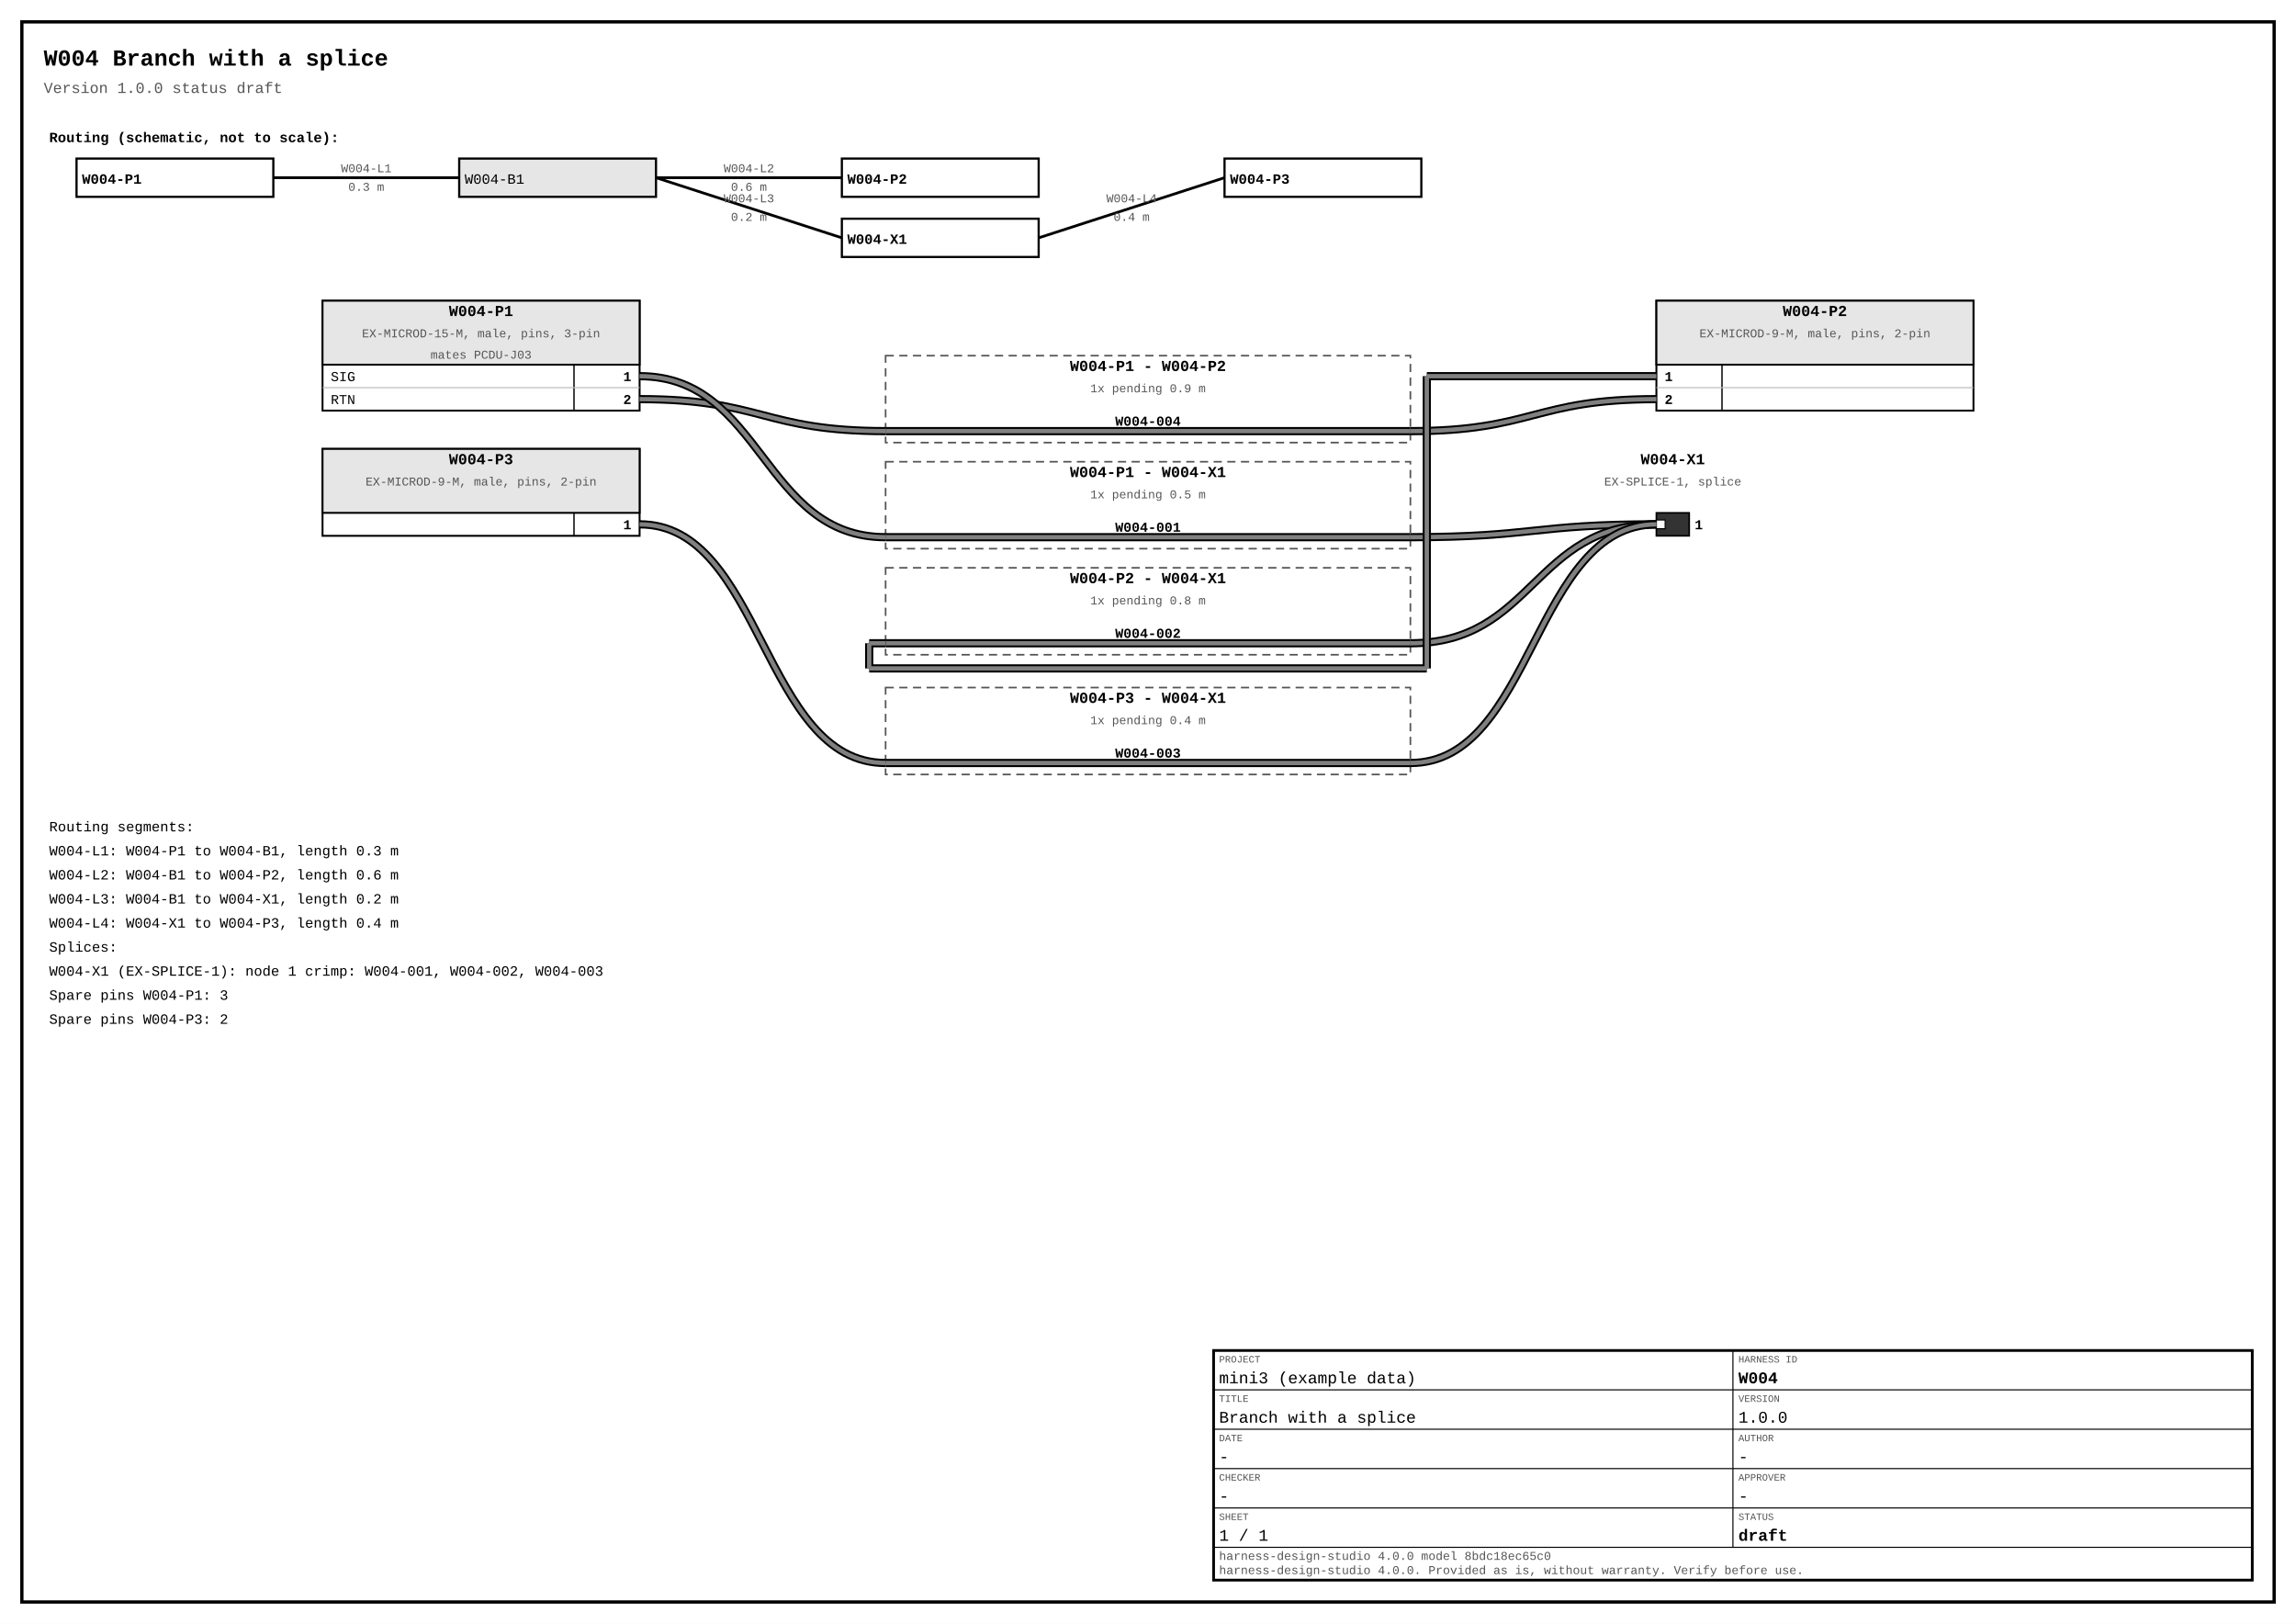
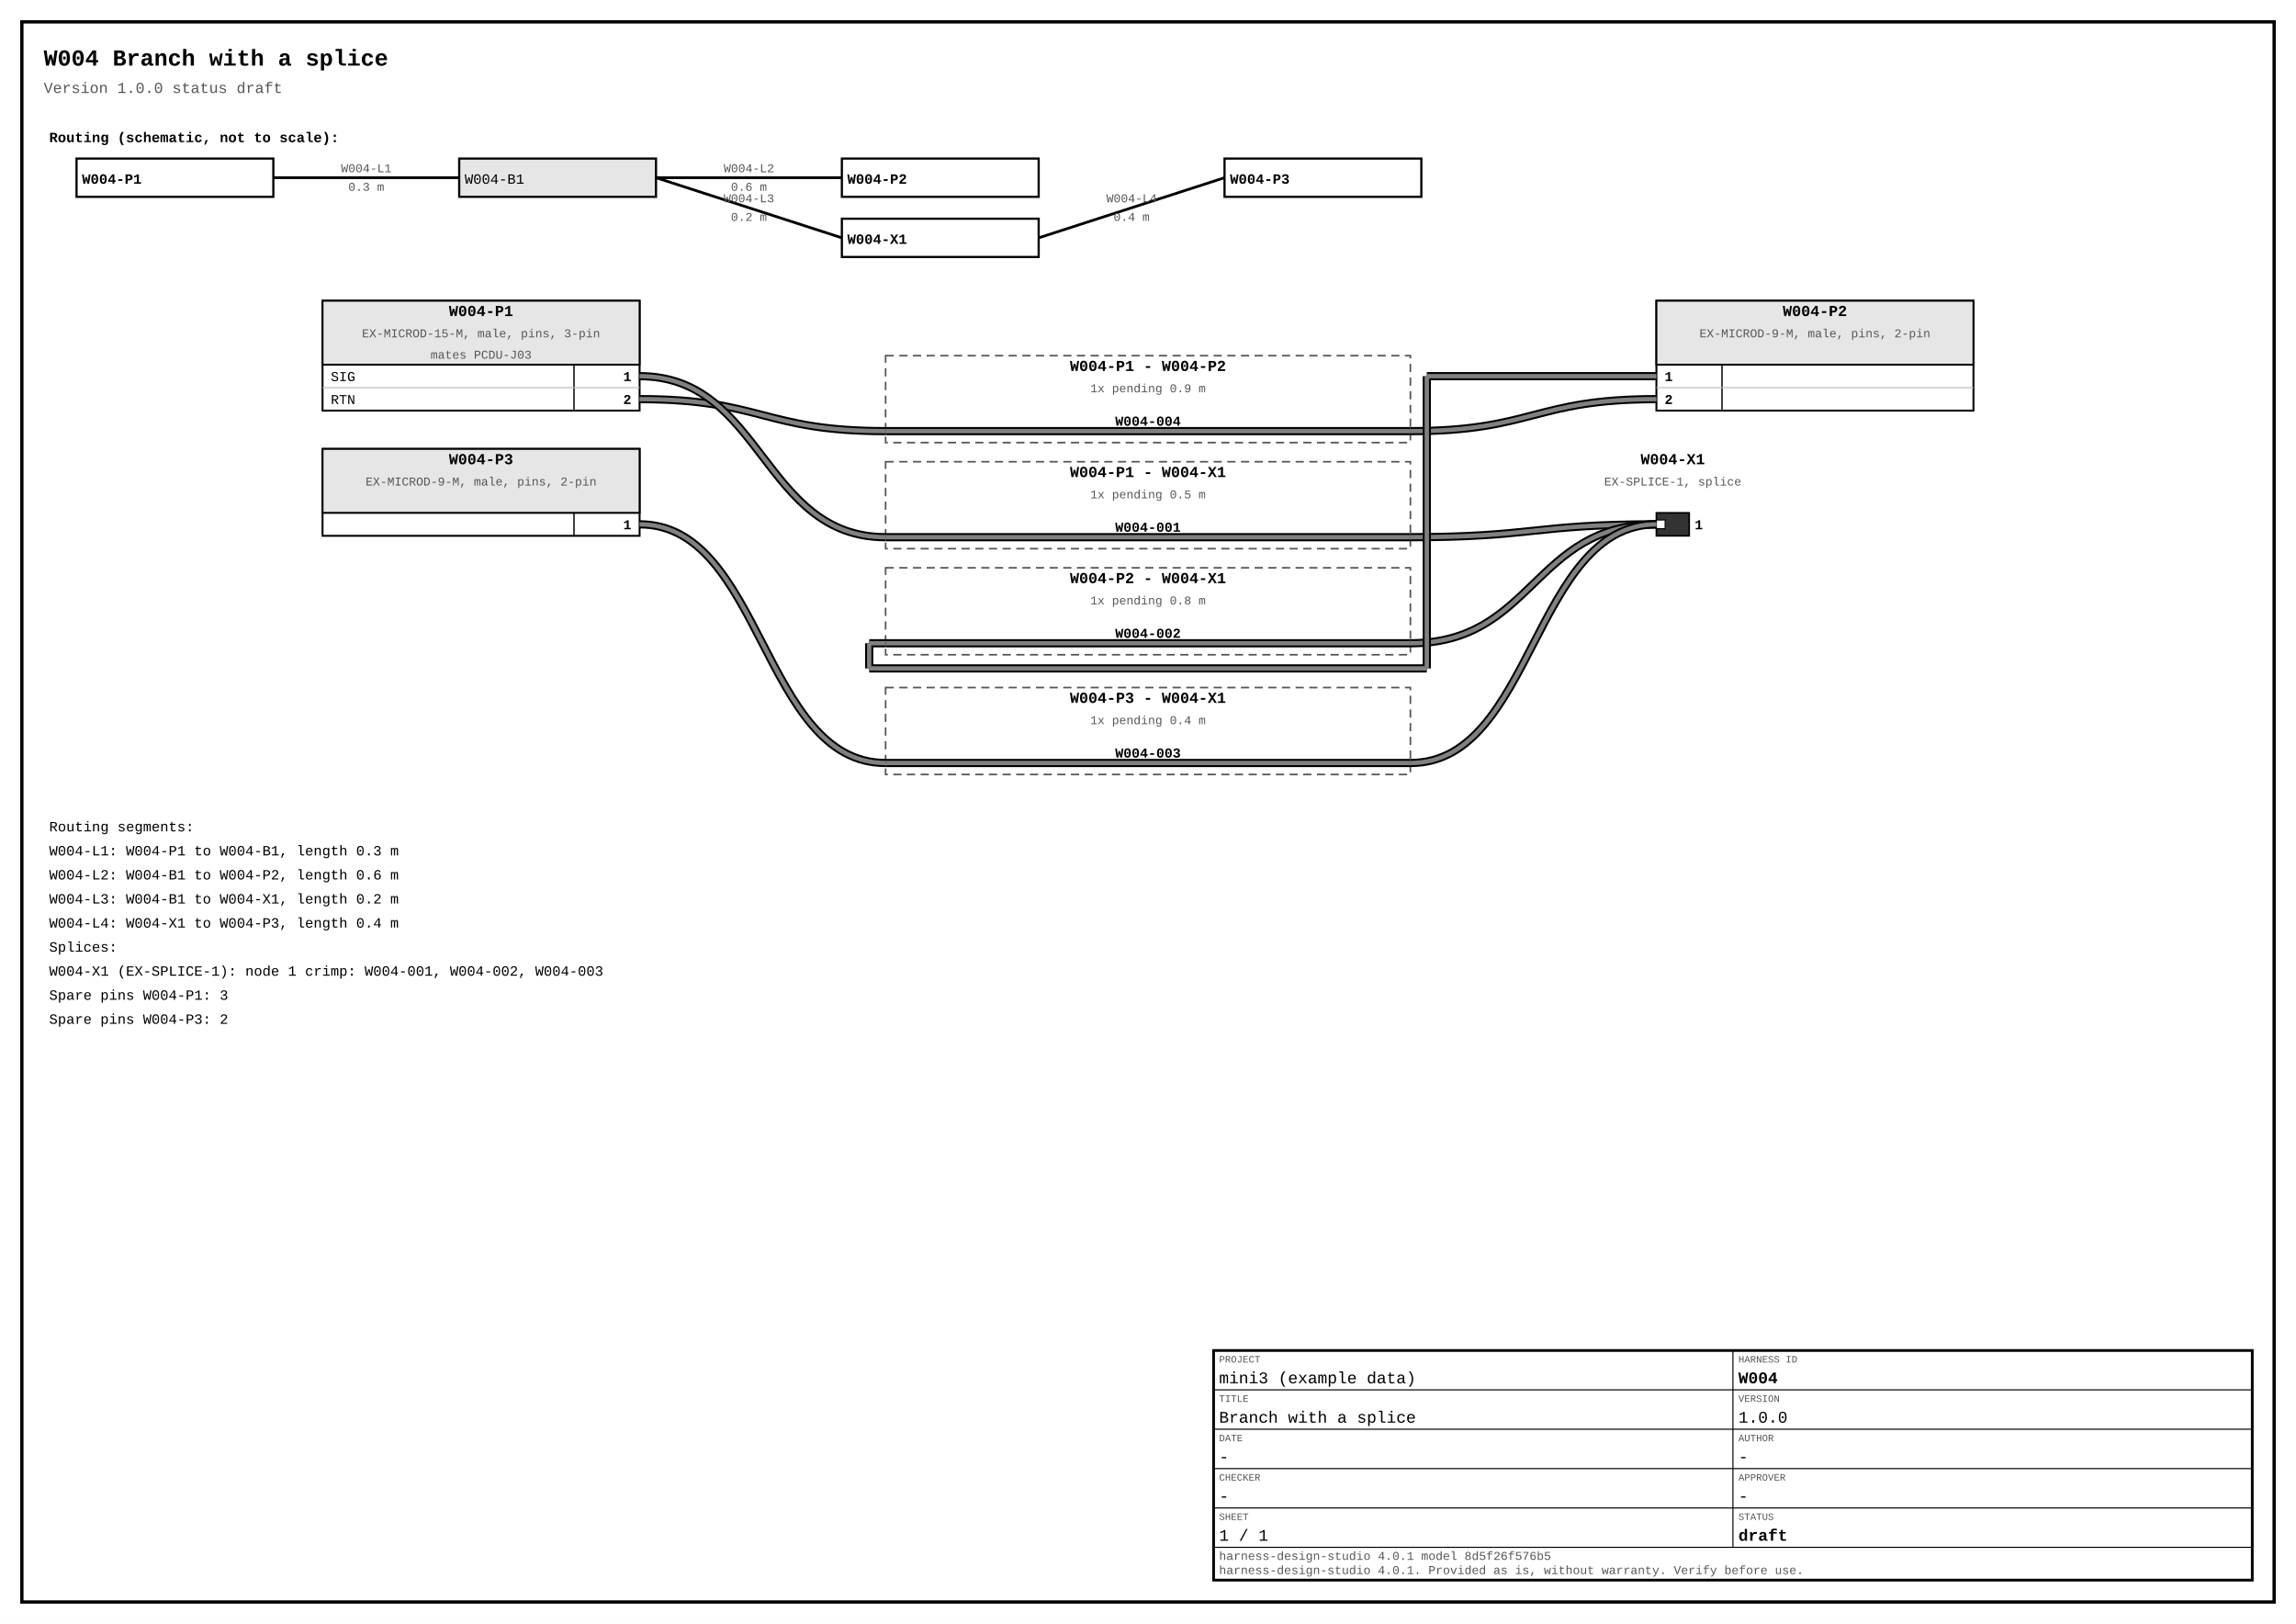
<svg xmlns="http://www.w3.org/2000/svg" width="420mm" height="297mm" viewBox="0 0 420 297" font-family="Courier New, Courier, monospace">
  <rect x="0" y="0" width="420" height="297" fill="#ffffff" />
  <rect x="4" y="4" width="412" height="289" fill="none" stroke="#000000" stroke-width="0.6" />
  <text x="8" y="12" font-size="4.2" font-weight="bold" text-anchor="start" fill="#000000">W004  Branch with a splice</text>
  <text x="8" y="17" font-size="2.8" text-anchor="start" fill="#555555">Version 1.0.0  status draft</text>
  <text x="9" y="26" font-size="2.6" font-weight="bold" text-anchor="start" fill="#000000">Routing (schematic, not to scale):</text>
  <line x1="50" y1="32.5" x2="84" y2="32.5" stroke="#000000" stroke-width="0.5" />
  <text x="67" y="31.5" font-size="2.2" text-anchor="middle" fill="#555555">W004-L1</text>
  <text x="67" y="34.9" font-size="2.2" text-anchor="middle" fill="#555555">0.3 m</text>
  <line x1="120" y1="32.5" x2="154" y2="32.5" stroke="#000000" stroke-width="0.5" />
  <text x="137" y="31.5" font-size="2.2" text-anchor="middle" fill="#555555">W004-L2</text>
  <text x="137" y="34.9" font-size="2.2" text-anchor="middle" fill="#555555">0.6 m</text>
  <line x1="120" y1="32.5" x2="154" y2="43.5" stroke="#000000" stroke-width="0.5" />
  <text x="137" y="37" font-size="2.2" text-anchor="middle" fill="#555555">W004-L3</text>
  <text x="137" y="40.4" font-size="2.2" text-anchor="middle" fill="#555555">0.2 m</text>
  <line x1="190" y1="43.5" x2="224" y2="32.5" stroke="#000000" stroke-width="0.5" />
  <text x="207" y="37" font-size="2.2" text-anchor="middle" fill="#555555">W004-L4</text>
  <text x="207" y="40.4" font-size="2.2" text-anchor="middle" fill="#555555">0.4 m</text>
  <rect x="14" y="29" width="36" height="7" fill="#ffffff" stroke="#000000" stroke-width="0.4" />
  <text x="15" y="33.6" font-size="2.6" font-weight="bold" text-anchor="start" fill="#000000">W004-P1</text>
  <rect x="84" y="29" width="36" height="7" fill="#e6e6e6" stroke="#000000" stroke-width="0.4" />
  <text x="85" y="33.6" font-size="2.6" text-anchor="start" fill="#000000">W004-B1</text>
  <rect x="154" y="29" width="36" height="7" fill="#ffffff" stroke="#000000" stroke-width="0.4" />
  <text x="155" y="33.6" font-size="2.6" font-weight="bold" text-anchor="start" fill="#000000">W004-P2</text>
  <rect x="154" y="40" width="36" height="7" fill="#ffffff" stroke="#000000" stroke-width="0.4" />
  <text x="155" y="44.6" font-size="2.6" font-weight="bold" text-anchor="start" fill="#000000">W004-X1</text>
  <rect x="224" y="29" width="36" height="7" fill="#ffffff" stroke="#000000" stroke-width="0.4" />
  <text x="225" y="33.6" font-size="2.6" font-weight="bold" text-anchor="start" fill="#000000">W004-P3</text>
  <rect x="59" y="55" width="58" height="20.1" fill="#ffffff" stroke="#000000" stroke-width="0.35" />
  <rect x="59" y="55" width="58" height="11.7" fill="#e6e6e6" stroke="#000000" stroke-width="0.35" />
  <text x="88" y="57.8" font-size="2.8" font-weight="bold" text-anchor="middle" fill="#000000">W004-P1</text>
  <text x="88" y="61.7" font-size="2.2" text-anchor="middle" fill="#555555">EX-MICROD-15-M, male, pins, 3-pin</text>
  <text x="88" y="65.6" font-size="2.2" text-anchor="middle" fill="#555555">mates PCDU-J03</text>
  <line x1="105" y1="66.7" x2="105" y2="75.1" stroke="#000000" stroke-width="0.25" />
  <line x1="59" y1="70.9" x2="117" y2="70.9" stroke="#bbbbbb" stroke-width="0.2" />
  <text x="60.5" y="69.7" font-size="2.5" text-anchor="start" fill="#000000" data-ref="sig/W004-P1/1">SIG</text>
  <text x="115.5" y="69.7" font-size="2.5" font-weight="bold" text-anchor="end" fill="#000000" data-ref="pin/W004-P1/1">1</text>
  <text x="60.5" y="73.9" font-size="2.5" text-anchor="start" fill="#000000" data-ref="sig/W004-P1/2">RTN</text>
  <text x="115.5" y="73.9" font-size="2.5" font-weight="bold" text-anchor="end" fill="#000000" data-ref="pin/W004-P1/2">2</text>
  <rect x="303" y="55" width="58" height="20.1" fill="#ffffff" stroke="#000000" stroke-width="0.35" />
  <rect x="303" y="55" width="58" height="11.7" fill="#e6e6e6" stroke="#000000" stroke-width="0.35" />
  <text x="332" y="57.8" font-size="2.8" font-weight="bold" text-anchor="middle" fill="#000000">W004-P2</text>
  <text x="332" y="61.7" font-size="2.2" text-anchor="middle" fill="#555555">EX-MICROD-9-M, male, pins, 2-pin</text>
  <text x="332" y="65.6" font-size="2.2" text-anchor="middle" fill="#555555" />
  <line x1="315" y1="66.7" x2="315" y2="75.1" stroke="#000000" stroke-width="0.25" />
  <line x1="303" y1="70.9" x2="361" y2="70.9" stroke="#bbbbbb" stroke-width="0.2" />
  <text x="304.5" y="69.7" font-size="2.5" font-weight="bold" text-anchor="start" fill="#000000" data-ref="pin/W004-P2/1">1</text>
  <text x="316.5" y="69.7" font-size="2.5" text-anchor="start" fill="#000000" data-ref="sig/W004-P2/1" />
  <text x="304.5" y="73.9" font-size="2.5" font-weight="bold" text-anchor="start" fill="#000000" data-ref="pin/W004-P2/2">2</text>
  <text x="316.5" y="73.9" font-size="2.5" text-anchor="start" fill="#000000" data-ref="sig/W004-P2/2" />
  <text x="306" y="84.9" font-size="2.8" font-weight="bold" text-anchor="middle" fill="#000000" data-ref="splice/W004-X1">W004-X1</text>
  <text x="306" y="88.8" font-size="2.2" text-anchor="middle" fill="#555555">EX-SPLICE-1, splice</text>
  <rect x="303" y="93.8" width="6" height="4.2" fill="#333333" stroke="#000000" stroke-width="0.3" />
  <rect x="303" y="95.1" width="1.6" height="1.6" fill="#ffffff" stroke="#000000" stroke-width="0.2" />
  <text x="310" y="96.8" font-size="2.5" font-weight="bold" text-anchor="start" fill="#000000" data-ref="pin/W004-X1/1">1</text>
  <rect x="59" y="82.1" width="58" height="15.9" fill="#ffffff" stroke="#000000" stroke-width="0.35" />
  <rect x="59" y="82.1" width="58" height="11.7" fill="#e6e6e6" stroke="#000000" stroke-width="0.35" />
  <text x="88" y="84.9" font-size="2.8" font-weight="bold" text-anchor="middle" fill="#000000">W004-P3</text>
  <text x="88" y="88.8" font-size="2.2" text-anchor="middle" fill="#555555">EX-MICROD-9-M, male, pins, 2-pin</text>
  <text x="88" y="92.7" font-size="2.2" text-anchor="middle" fill="#555555" />
  <line x1="105" y1="93.8" x2="105" y2="98" stroke="#000000" stroke-width="0.25" />
  <text x="60.5" y="96.8" font-size="2.5" text-anchor="start" fill="#000000" data-ref="sig/W004-P3/1" />
  <text x="115.5" y="96.8" font-size="2.5" font-weight="bold" text-anchor="end" fill="#000000" data-ref="pin/W004-P3/1">1</text>
  <rect x="162" y="65.05" width="96" height="15.9" fill="none" stroke="#555555" stroke-width="0.3" stroke-dasharray="1.5 1" />
  <text x="210" y="67.85" font-size="2.8" font-weight="bold" text-anchor="middle" fill="#000000">W004-P1 - W004-P2</text>
  <text x="210" y="71.75" font-size="2.2" text-anchor="middle" fill="#555555">1x  pending  0.9 m</text>
  <path d="M 117 73 C 139.5 73 139.5 78.85 162 78.85" fill="none" stroke="#000000" stroke-width="1.5" />
  <line x1="162" y1="78.85" x2="258" y2="78.85" stroke="#000000" stroke-width="1.5" />
  <path d="M 258 78.85 C 280.5 78.85 280.5 73 303 73" fill="none" stroke="#000000" stroke-width="1.5" />
  <path d="M 117 73 C 139.5 73 139.5 78.85 162 78.85" fill="none" stroke="#808080" stroke-width="0.8" />
  <line x1="162" y1="78.85" x2="258" y2="78.85" stroke="#808080" stroke-width="0.8" />
  <path d="M 258 78.85 C 280.5 78.85 280.5 73 303 73" fill="none" stroke="#808080" stroke-width="0.8" />
  <text x="210" y="77.85" font-size="2.5" font-weight="bold" text-anchor="middle" fill="#000000">W004-004</text>
  <rect x="162" y="84.45" width="96" height="15.9" fill="none" stroke="#555555" stroke-width="0.3" stroke-dasharray="1.5 1" />
  <text x="210" y="87.25" font-size="2.8" font-weight="bold" text-anchor="middle" fill="#000000">W004-P1 - W004-X1</text>
  <text x="210" y="91.15" font-size="2.2" text-anchor="middle" fill="#555555">1x  pending  0.5 m</text>
  <path d="M 117 68.8 C 139.5 68.8 139.5 98.25 162 98.25" fill="none" stroke="#000000" stroke-width="1.5" />
  <line x1="162" y1="98.25" x2="258" y2="98.25" stroke="#000000" stroke-width="1.5" />
  <path d="M 258 98.25 C 280.5 98.25 280.5 95.9 303 95.9" fill="none" stroke="#000000" stroke-width="1.5" />
  <path d="M 117 68.8 C 139.5 68.8 139.5 98.25 162 98.25" fill="none" stroke="#808080" stroke-width="0.8" />
  <line x1="162" y1="98.25" x2="258" y2="98.25" stroke="#808080" stroke-width="0.8" />
  <path d="M 258 98.25 C 280.5 98.25 280.5 95.9 303 95.9" fill="none" stroke="#808080" stroke-width="0.8" />
  <text x="210" y="97.25" font-size="2.5" font-weight="bold" text-anchor="middle" fill="#000000">W004-001</text>
  <rect x="162" y="103.85" width="96" height="15.9" fill="none" stroke="#555555" stroke-width="0.3" stroke-dasharray="1.5 1" />
  <text x="210" y="106.65" font-size="2.8" font-weight="bold" text-anchor="middle" fill="#000000">W004-P2 - W004-X1</text>
  <text x="210" y="110.55" font-size="2.2" text-anchor="middle" fill="#555555">1x  pending  0.8 m</text>
  <path d="M 303 95.9 C 280.5 95.9 280.5 117.65 258 117.65" fill="none" stroke="#000000" stroke-width="1.5" />
  <line x1="258" y1="117.65" x2="162" y2="117.65" stroke="#000000" stroke-width="1.5" />
  <path d="M 303 95.9 C 280.5 95.9 280.5 117.65 258 117.65" fill="none" stroke="#808080" stroke-width="0.8" />
  <line x1="258" y1="117.65" x2="162" y2="117.65" stroke="#808080" stroke-width="0.8" />
  <line x1="162" y1="117.65" x2="159" y2="117.65" stroke="#000000" stroke-width="1.5" />
  <line x1="159" y1="117.65" x2="159" y2="122.25" stroke="#000000" stroke-width="1.5" />
  <line x1="159" y1="122.25" x2="261" y2="122.25" stroke="#000000" stroke-width="1.5" />
  <line x1="261" y1="122.25" x2="261" y2="68.8" stroke="#000000" stroke-width="1.5" />
  <line x1="261" y1="68.8" x2="303" y2="68.8" stroke="#000000" stroke-width="1.5" />
  <line x1="162" y1="117.65" x2="159" y2="117.65" stroke="#808080" stroke-width="0.8" />
  <line x1="159" y1="117.65" x2="159" y2="122.25" stroke="#808080" stroke-width="0.8" />
  <line x1="159" y1="122.25" x2="261" y2="122.25" stroke="#808080" stroke-width="0.8" />
  <line x1="261" y1="122.25" x2="261" y2="68.8" stroke="#808080" stroke-width="0.8" />
  <line x1="261" y1="68.8" x2="303" y2="68.8" stroke="#808080" stroke-width="0.8" />
  <text x="210" y="116.65" font-size="2.5" font-weight="bold" text-anchor="middle" fill="#000000">W004-002</text>
  <rect x="162" y="125.75" width="96" height="15.9" fill="none" stroke="#555555" stroke-width="0.3" stroke-dasharray="1.5 1" />
  <text x="210" y="128.55" font-size="2.8" font-weight="bold" text-anchor="middle" fill="#000000">W004-P3 - W004-X1</text>
  <text x="210" y="132.45" font-size="2.2" text-anchor="middle" fill="#555555">1x  pending  0.4 m</text>
  <path d="M 117 95.9 C 139.5 95.9 139.5 139.55 162 139.55" fill="none" stroke="#000000" stroke-width="1.5" />
  <line x1="162" y1="139.55" x2="258" y2="139.55" stroke="#000000" stroke-width="1.5" />
  <path d="M 258 139.55 C 280.5 139.55 280.5 95.9 303 95.9" fill="none" stroke="#000000" stroke-width="1.5" />
  <path d="M 117 95.9 C 139.5 95.9 139.5 139.55 162 139.55" fill="none" stroke="#808080" stroke-width="0.8" />
  <line x1="162" y1="139.55" x2="258" y2="139.55" stroke="#808080" stroke-width="0.8" />
  <path d="M 258 139.55 C 280.5 139.55 280.5 95.9 303 95.9" fill="none" stroke="#808080" stroke-width="0.8" />
  <text x="210" y="138.55" font-size="2.5" font-weight="bold" text-anchor="middle" fill="#000000">W004-003</text>
  <text x="9" y="152.05" font-size="2.6" text-anchor="start" fill="#000000">Routing segments:</text>
  <text x="9" y="156.45" font-size="2.6" text-anchor="start" fill="#000000">  W004-L1: W004-P1 to W004-B1, length 0.3 m</text>
  <text x="9" y="160.85" font-size="2.6" text-anchor="start" fill="#000000">  W004-L2: W004-B1 to W004-P2, length 0.6 m</text>
  <text x="9" y="165.25" font-size="2.6" text-anchor="start" fill="#000000">  W004-L3: W004-B1 to W004-X1, length 0.2 m</text>
  <text x="9" y="169.65" font-size="2.6" text-anchor="start" fill="#000000">  W004-L4: W004-X1 to W004-P3, length 0.4 m</text>
  <text x="9" y="174.05" font-size="2.6" text-anchor="start" fill="#000000">Splices:</text>
  <text x="9" y="178.45" font-size="2.6" text-anchor="start" fill="#000000">  W004-X1 (EX-SPLICE-1): node 1 crimp: W004-001, W004-002, W004-003</text>
  <text x="9" y="182.85" font-size="2.6" text-anchor="start" fill="#000000">Spare pins W004-P1: 3</text>
  <text x="9" y="187.25" font-size="2.6" text-anchor="start" fill="#000000">Spare pins W004-P3: 2</text>
  <rect x="222" y="247" width="190" height="42" fill="none" stroke="#000000" stroke-width="0.5" />
  <line x1="222" y1="247" x2="317" y2="247" stroke="#000000" stroke-width="0.2" />
  <text x="223" y="249.2" font-size="1.8" text-anchor="start" fill="#555555">PROJECT</text>
  <text x="223" y="253" font-size="3" text-anchor="start" fill="#000000">mini3 (example data)</text>
  <line x1="317" y1="247" x2="412" y2="247" stroke="#000000" stroke-width="0.2" />
  <text x="318" y="249.2" font-size="1.8" text-anchor="start" fill="#555555">HARNESS ID</text>
  <text x="318" y="253" font-size="3" font-weight="bold" text-anchor="start" fill="#000000">W004</text>
  <line x1="222" y1="254.2" x2="317" y2="254.2" stroke="#000000" stroke-width="0.2" />
  <text x="223" y="256.4" font-size="1.8" text-anchor="start" fill="#555555">TITLE</text>
  <text x="223" y="260.2" font-size="3" text-anchor="start" fill="#000000">Branch with a splice</text>
  <line x1="317" y1="254.2" x2="412" y2="254.2" stroke="#000000" stroke-width="0.2" />
  <text x="318" y="256.4" font-size="1.8" text-anchor="start" fill="#555555">VERSION</text>
  <text x="318" y="260.2" font-size="3" text-anchor="start" fill="#000000">1.0.0</text>
  <line x1="222" y1="261.4" x2="317" y2="261.4" stroke="#000000" stroke-width="0.2" />
  <text x="223" y="263.6" font-size="1.8" text-anchor="start" fill="#555555">DATE</text>
  <text x="223" y="267.4" font-size="3" text-anchor="start" fill="#000000">-</text>
  <line x1="317" y1="261.4" x2="412" y2="261.4" stroke="#000000" stroke-width="0.2" />
  <text x="318" y="263.6" font-size="1.8" text-anchor="start" fill="#555555">AUTHOR</text>
  <text x="318" y="267.4" font-size="3" text-anchor="start" fill="#000000">-</text>
  <line x1="222" y1="268.6" x2="317" y2="268.6" stroke="#000000" stroke-width="0.2" />
  <text x="223" y="270.8" font-size="1.8" text-anchor="start" fill="#555555">CHECKER</text>
  <text x="223" y="274.6" font-size="3" text-anchor="start" fill="#000000">-</text>
  <line x1="317" y1="268.6" x2="412" y2="268.6" stroke="#000000" stroke-width="0.2" />
  <text x="318" y="270.8" font-size="1.8" text-anchor="start" fill="#555555">APPROVER</text>
  <text x="318" y="274.6" font-size="3" text-anchor="start" fill="#000000">-</text>
  <line x1="222" y1="275.8" x2="317" y2="275.8" stroke="#000000" stroke-width="0.2" />
  <text x="223" y="278" font-size="1.8" text-anchor="start" fill="#555555">SHEET</text>
  <text x="223" y="281.8" font-size="3" text-anchor="start" fill="#000000">1 / 1</text>
  <line x1="317" y1="275.8" x2="412" y2="275.8" stroke="#000000" stroke-width="0.2" />
  <text x="318" y="278" font-size="1.8" text-anchor="start" fill="#555555">STATUS</text>
  <text x="318" y="281.8" font-size="3" font-weight="bold" text-anchor="start" fill="#000000">draft</text>
  <line x1="317" y1="247" x2="317" y2="283" stroke="#000000" stroke-width="0.2" />
  <line x1="222" y1="283" x2="412" y2="283" stroke="#000000" stroke-width="0.2" />
-   <text x="223" y="285.3" font-size="2.2" text-anchor="start" fill="#555555">harness-design-studio 4.0.0 model 8bdc18ec65c0</text>
-   <text x="223" y="287.9" font-size="2.2" text-anchor="start" fill="#555555">harness-design-studio 4.0.0. Provided as is, without warranty. Verify before use.</text>
+   <text x="223" y="285.3" font-size="2.2" text-anchor="start" fill="#555555">harness-design-studio 4.0.1 model 8d5f26f576b5</text>
+   <text x="223" y="287.9" font-size="2.2" text-anchor="start" fill="#555555">harness-design-studio 4.0.1. Provided as is, without warranty. Verify before use.</text>
</svg>
